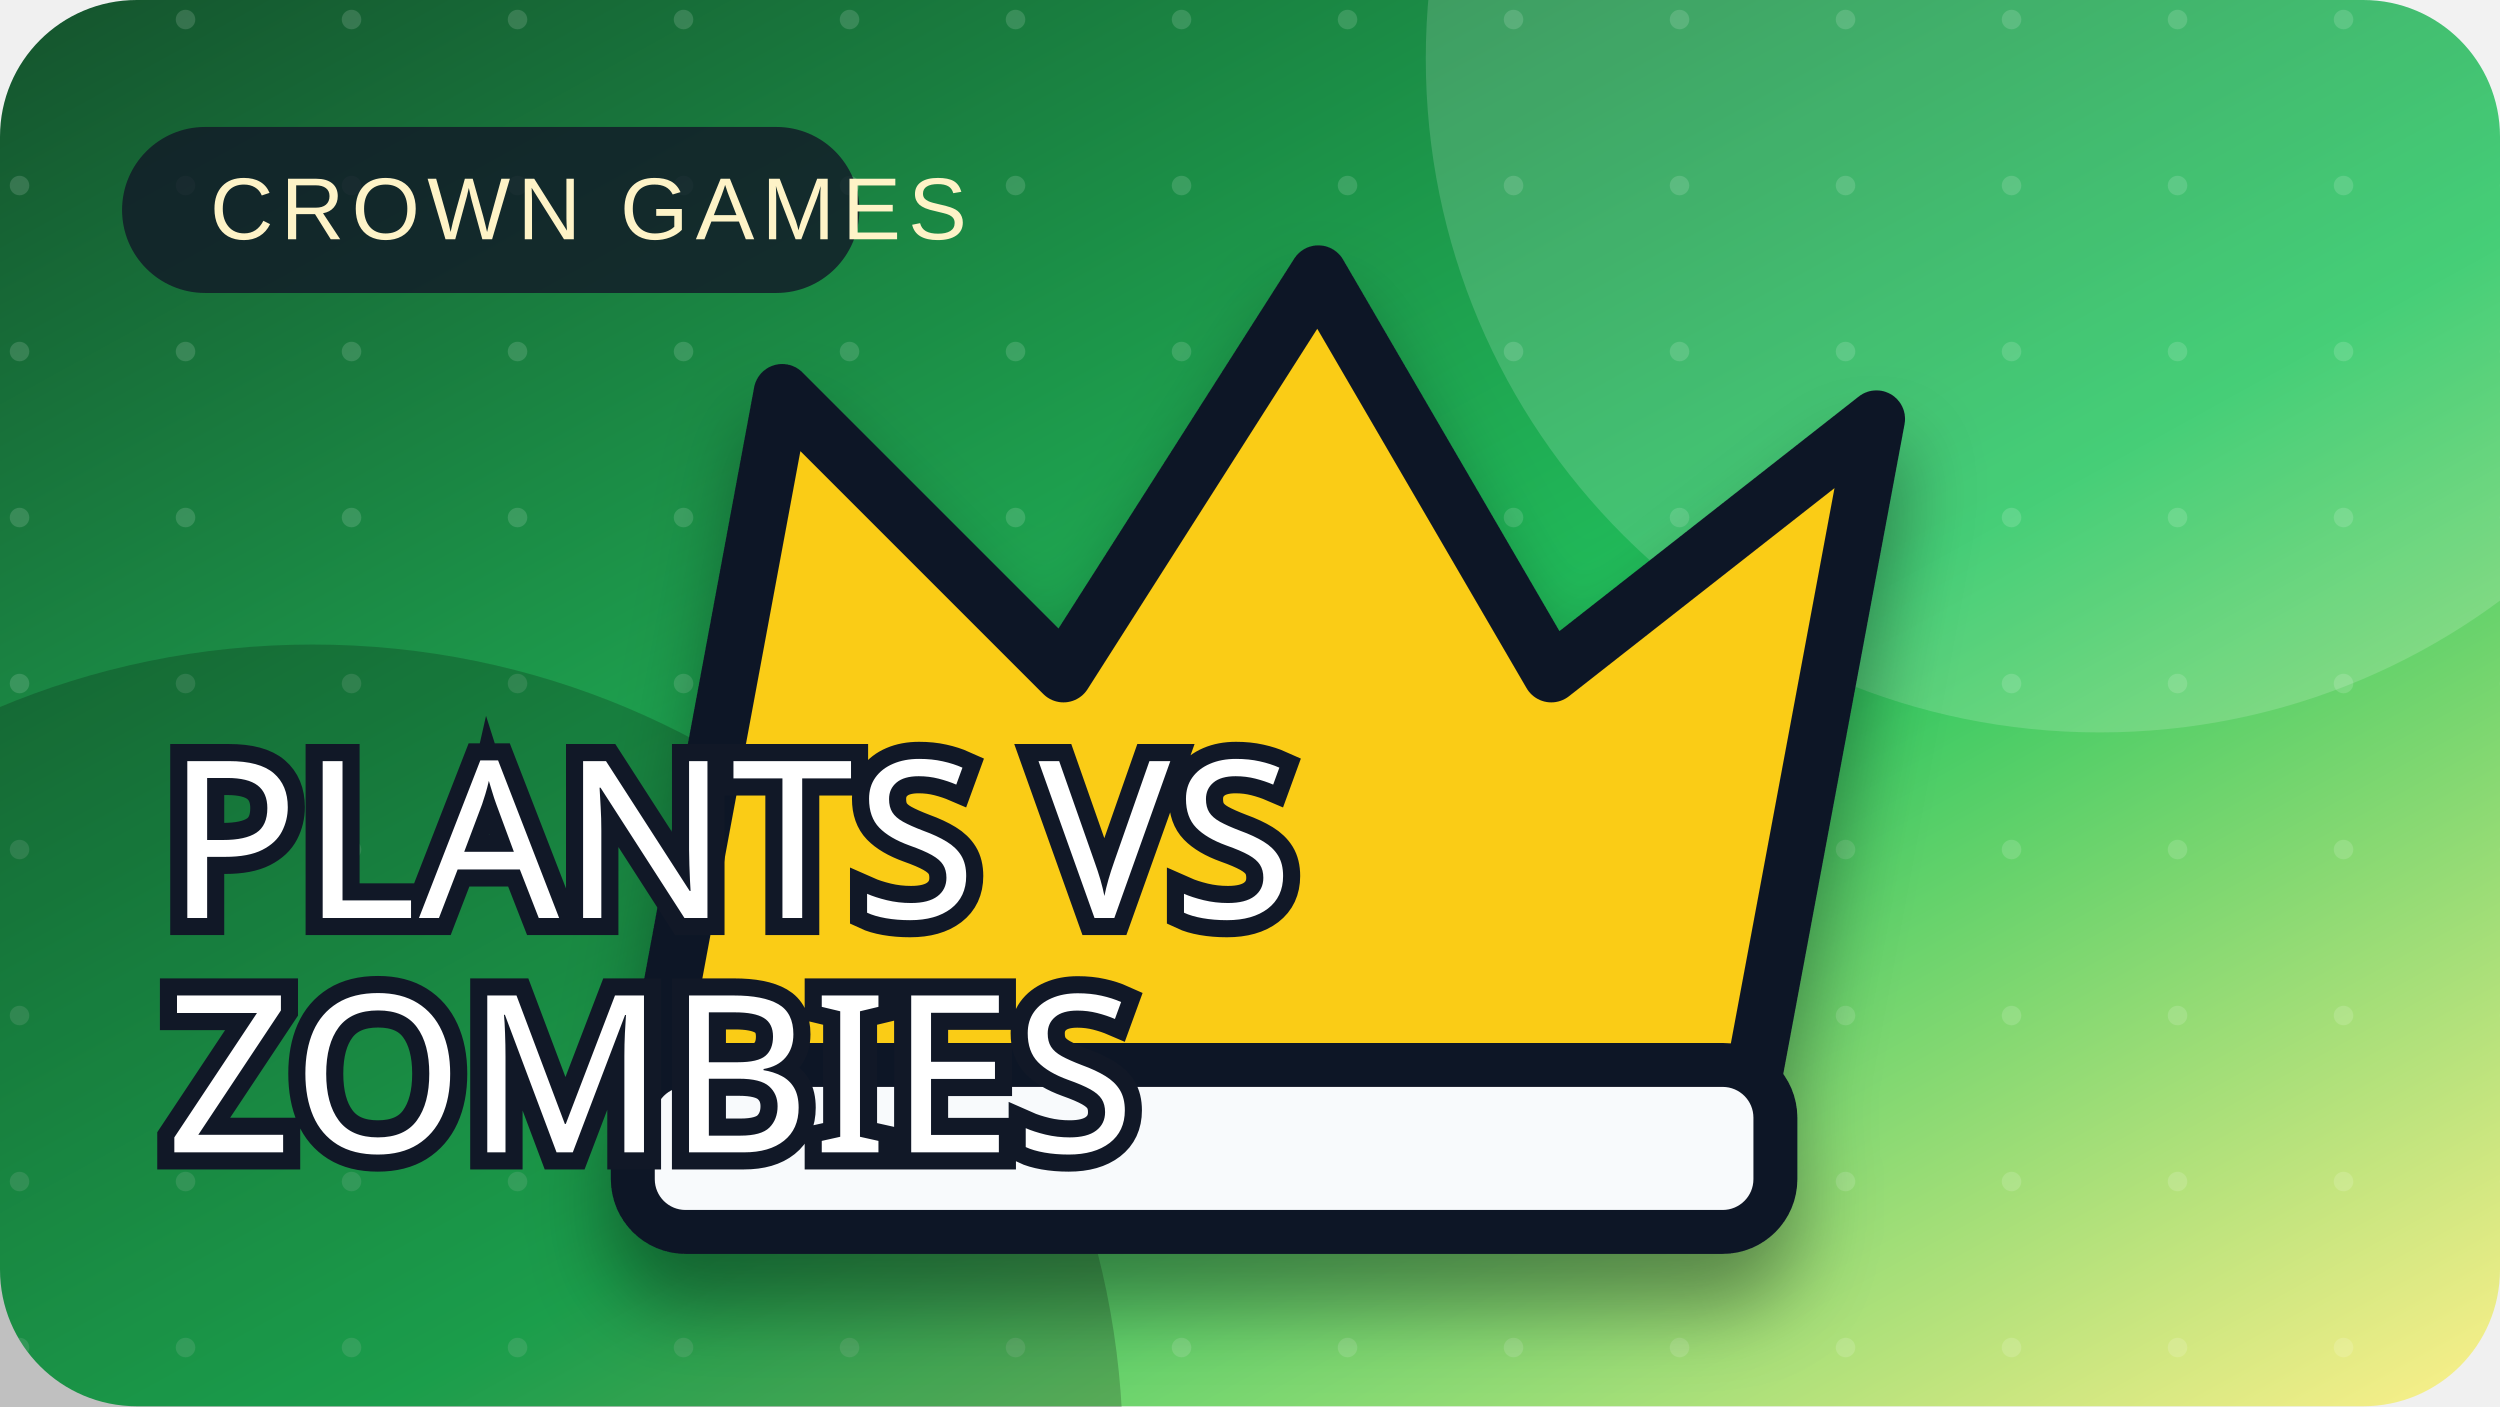
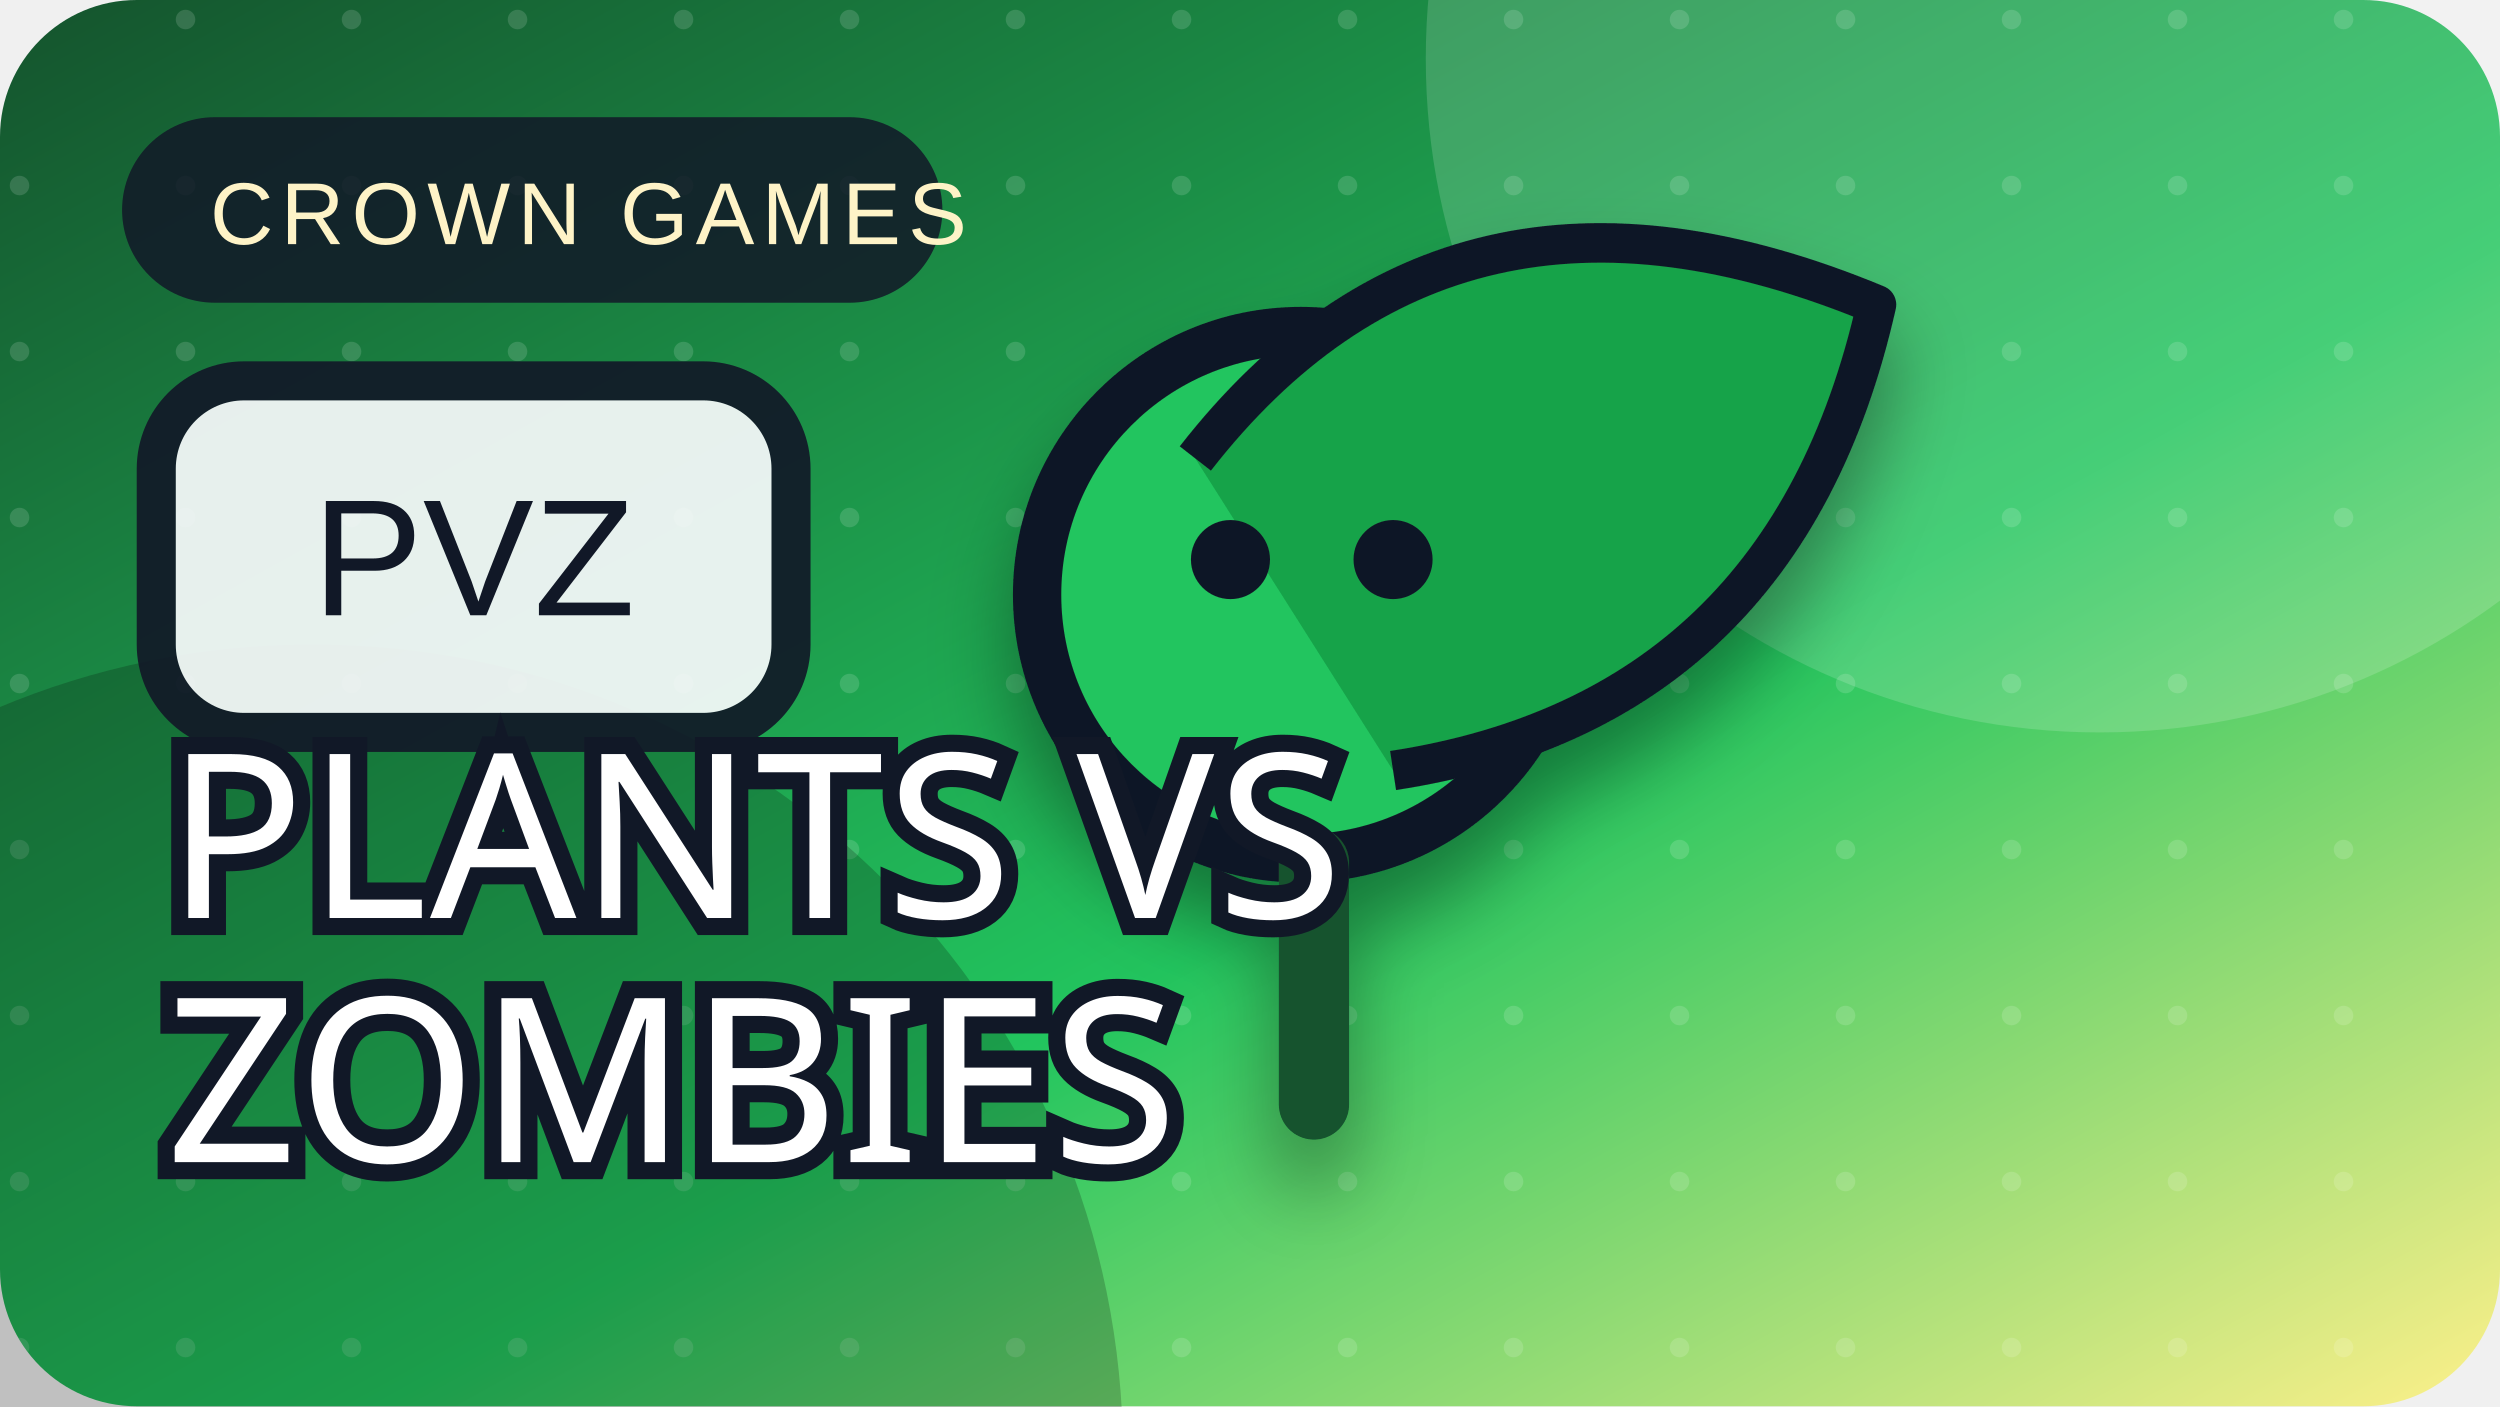
<svg xmlns="http://www.w3.org/2000/svg" width="512" height="288" viewBox="0 0 512 288" role="img" aria-label="Plants VS Zombies">
  <defs>
    <linearGradient id="g3174112337bg" x1="0" y1="0" x2="1" y2="1">
      <stop offset="0" stop-color="#14532d" />
      <stop offset=".58" stop-color="#22c55e" />
      <stop offset="1" stop-color="#fef08a" />
    </linearGradient>
    <filter id="g3174112337shadow" x="-20%" y="-20%" width="140%" height="140%">
      <feDropShadow dx="0" dy="12" stdDeviation="9" flood-color="#000" flood-opacity=".38" />
    </filter>
    <pattern id="g3174112337dots" width="34" height="34" patternUnits="userSpaceOnUse">
      <circle cx="4" cy="4" r="2" fill="#fff" opacity=".2" />
    </pattern>
  </defs>
  <rect width="512" height="288" rx="28" fill="url(#g3174112337bg)" />
  <rect width="512" height="288" rx="28" fill="url(#g3174112337dots)" opacity=".7" />
  <circle cx="430" cy="12" r="138" fill="#fff" opacity=".16" />
  <circle cx="64" cy="298" r="166" fill="#000" opacity=".2" />
  <g filter="url(#g3174112337shadow)" transform="translate(18 -6) scale(.9)">
-     <path d="M158 96l64 64 58-91 53 91 74-58-28 150H129z" fill="#facc15" stroke="#111827" stroke-width="13" stroke-linejoin="round" />
-     <rect x="124" y="249" width="260" height="38" rx="12" fill="#f8fafc" stroke="#111827" stroke-width="10" />
+     <circle cx="276" cy="142" r="60" fill="#22c55e" stroke="#111827" stroke-width="11" />
+     <path d="M252 111c39-50 90-62 155-35-14 62-51 97-110 106" fill="#16a34a" stroke="#111827" stroke-width="9" stroke-linejoin="round" />
+     <circle cx="260" cy="134" r="9" fill="#111827" />
+     <circle cx="297" cy="134" r="9" fill="#111827" />
+     <path d="M279 203v55" stroke="#14532d" stroke-width="16" stroke-linecap="round" />
  </g>
-   <rect x="25" y="26" width="151" height="34" rx="17" fill="#111827" opacity=".82" />
-   <text x="43" y="49" font-size="18" font-family="Arial Black, Arial, sans-serif" fill="#fef3c7" letter-spacing="1.5">CROWN GAMES</text>
-   <text x="34" y="188" font-size="45" font-family="Impact, Arial Black, sans-serif" fill="#fff" stroke="#111827" stroke-width="7" paint-order="stroke" letter-spacing=".5">PLANTS VS</text>
-   <text x="34" y="236" font-size="45" font-family="Impact, Arial Black, sans-serif" fill="#fff" stroke="#111827" stroke-width="7" paint-order="stroke" letter-spacing=".5">ZOMBIES</text>
+   <rect x="25" y="24" width="168" height="38" rx="19" fill="#111827" opacity=".86" />
+   <text x="43" y="50" font-size="18" font-family="Arial Black, Arial, sans-serif" fill="#fef3c7" letter-spacing="1.5">CROWN GAMES</text>
+   <rect x="32" y="78" width="130" height="72" rx="18" fill="#f8fafc" stroke="#111827" stroke-width="8" opacity=".92" />
+   <text x="97" y="126" text-anchor="middle" font-size="34" font-family="Arial Black, Arial, sans-serif" fill="#111827">PVZ</text>
+   <text x="34" y="188" font-size="47" font-family="Impact, Arial Black, sans-serif" fill="#fff" stroke="#111827" stroke-width="7" paint-order="stroke" letter-spacing=".5">PLANTS VS</text>
+   <text x="34" y="238" font-size="47" font-family="Impact, Arial Black, sans-serif" fill="#fff" stroke="#111827" stroke-width="7" paint-order="stroke" letter-spacing=".5">ZOMBIES</text>
</svg>
